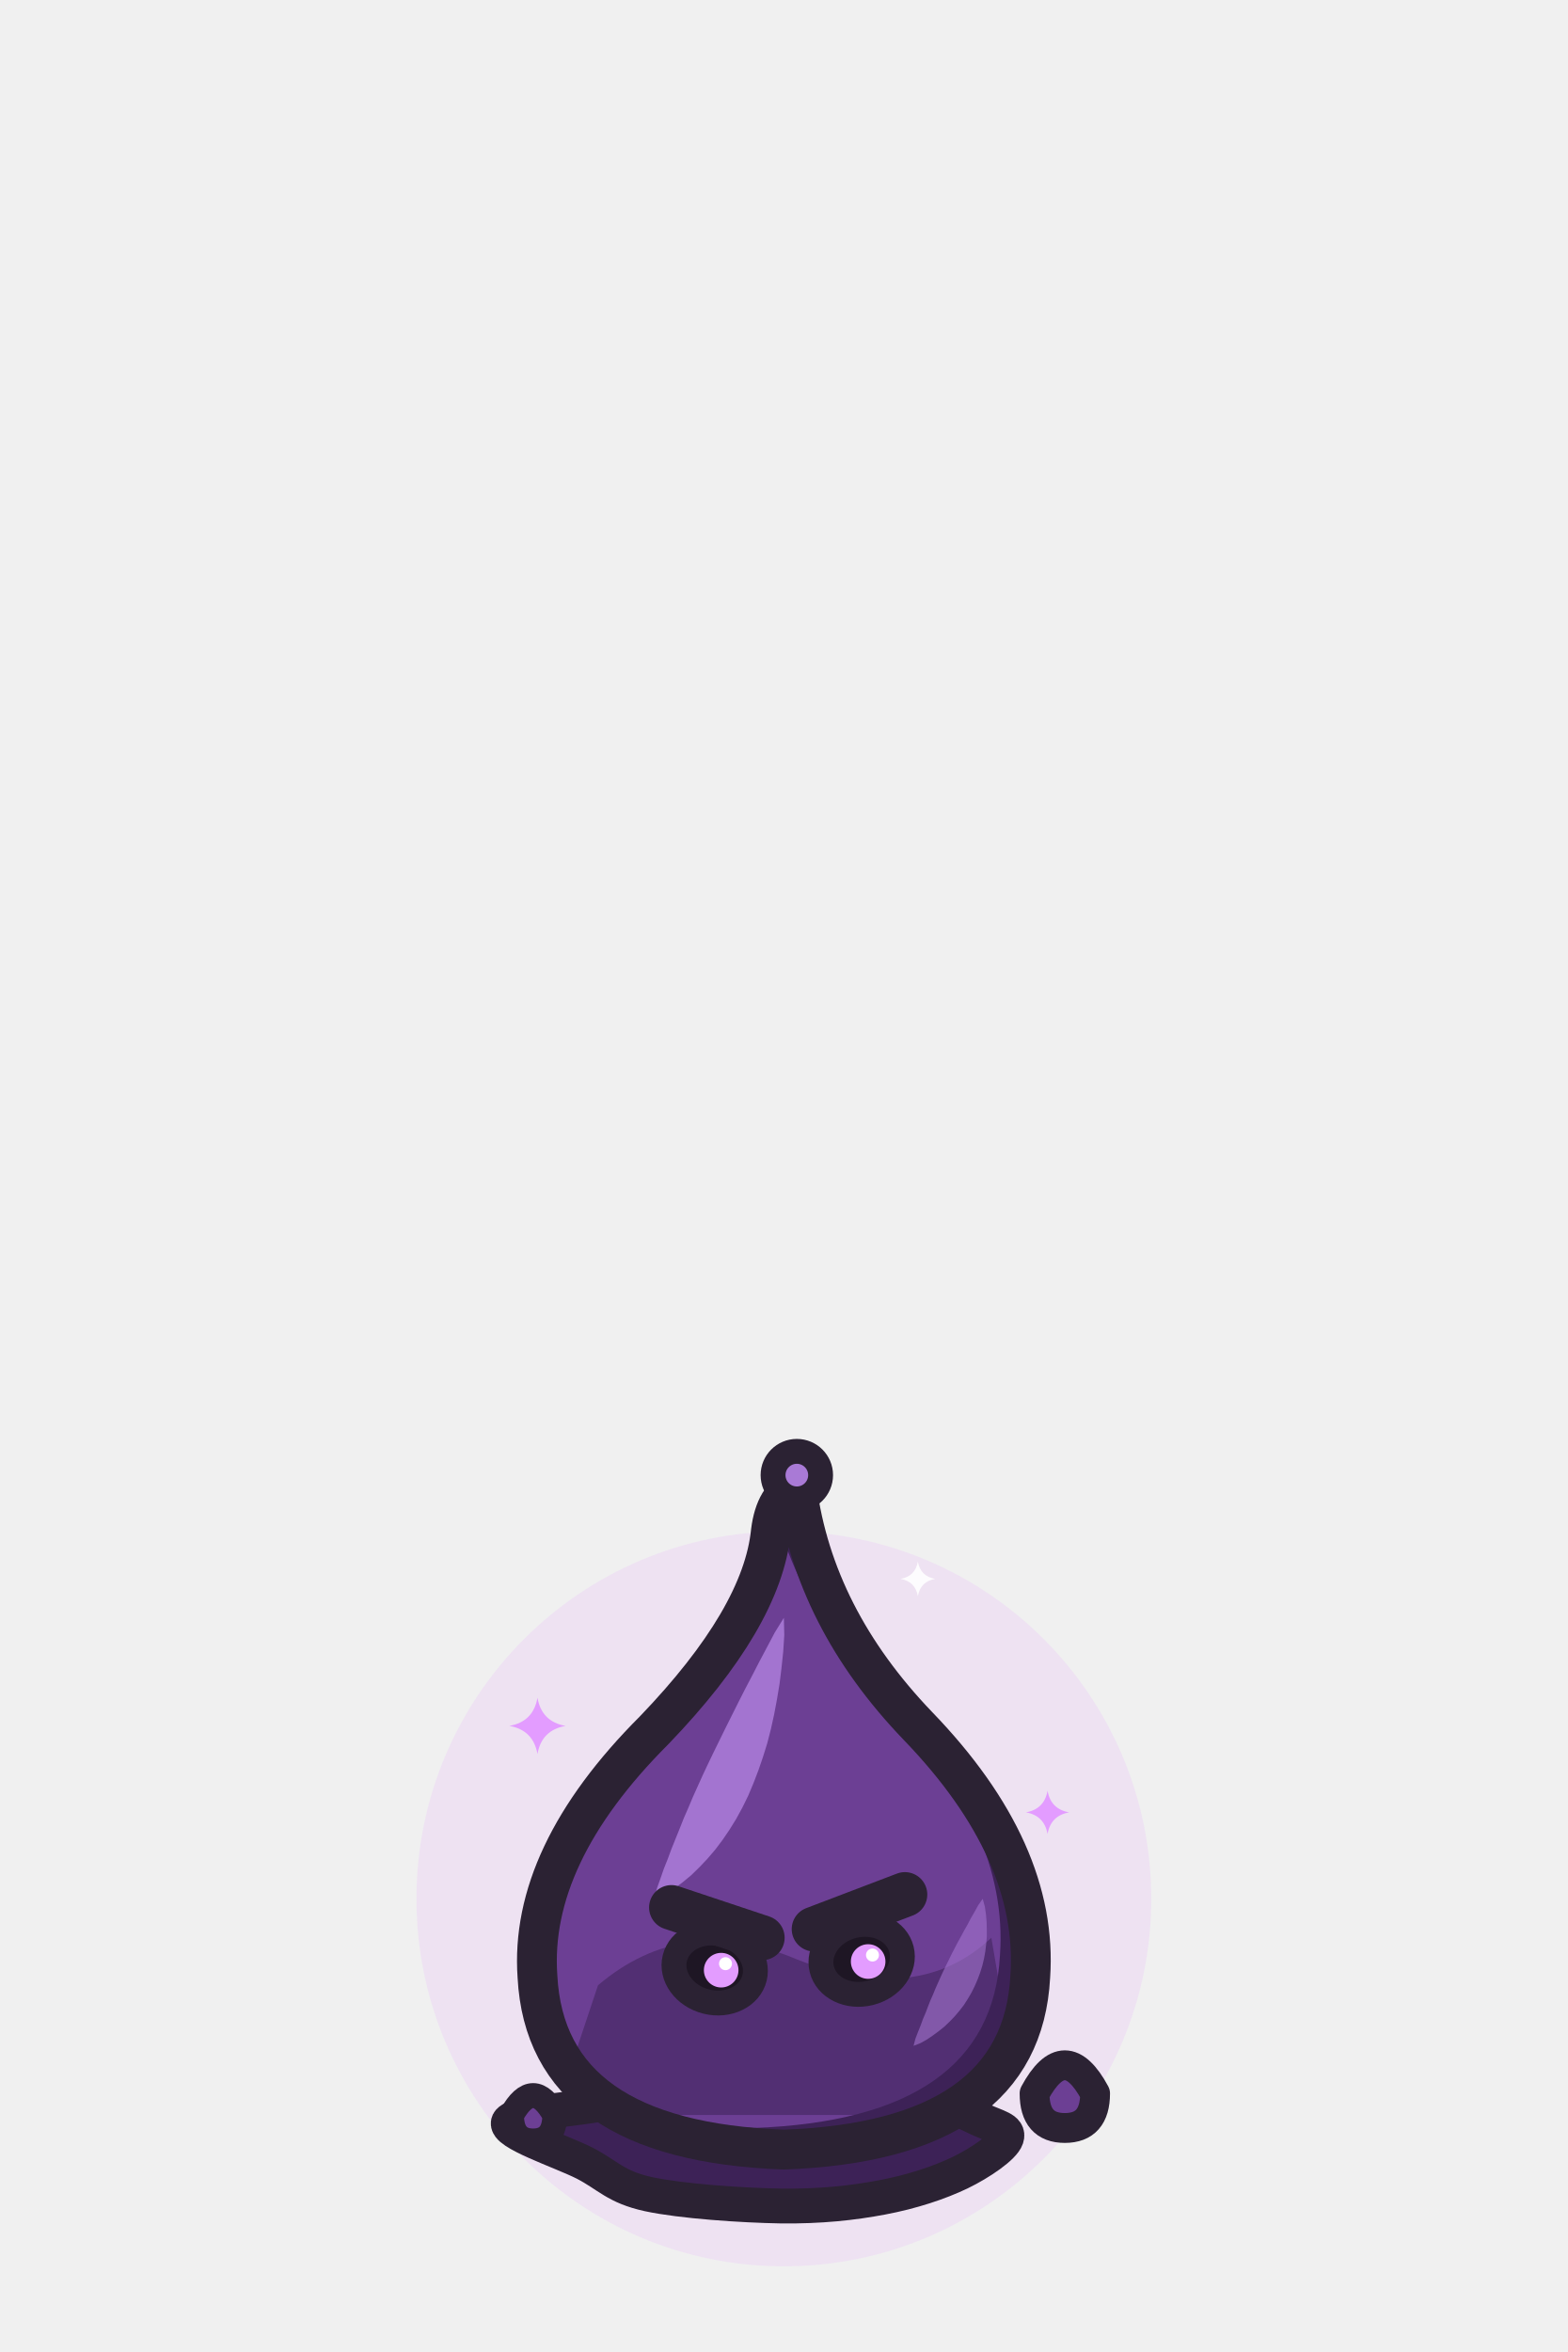
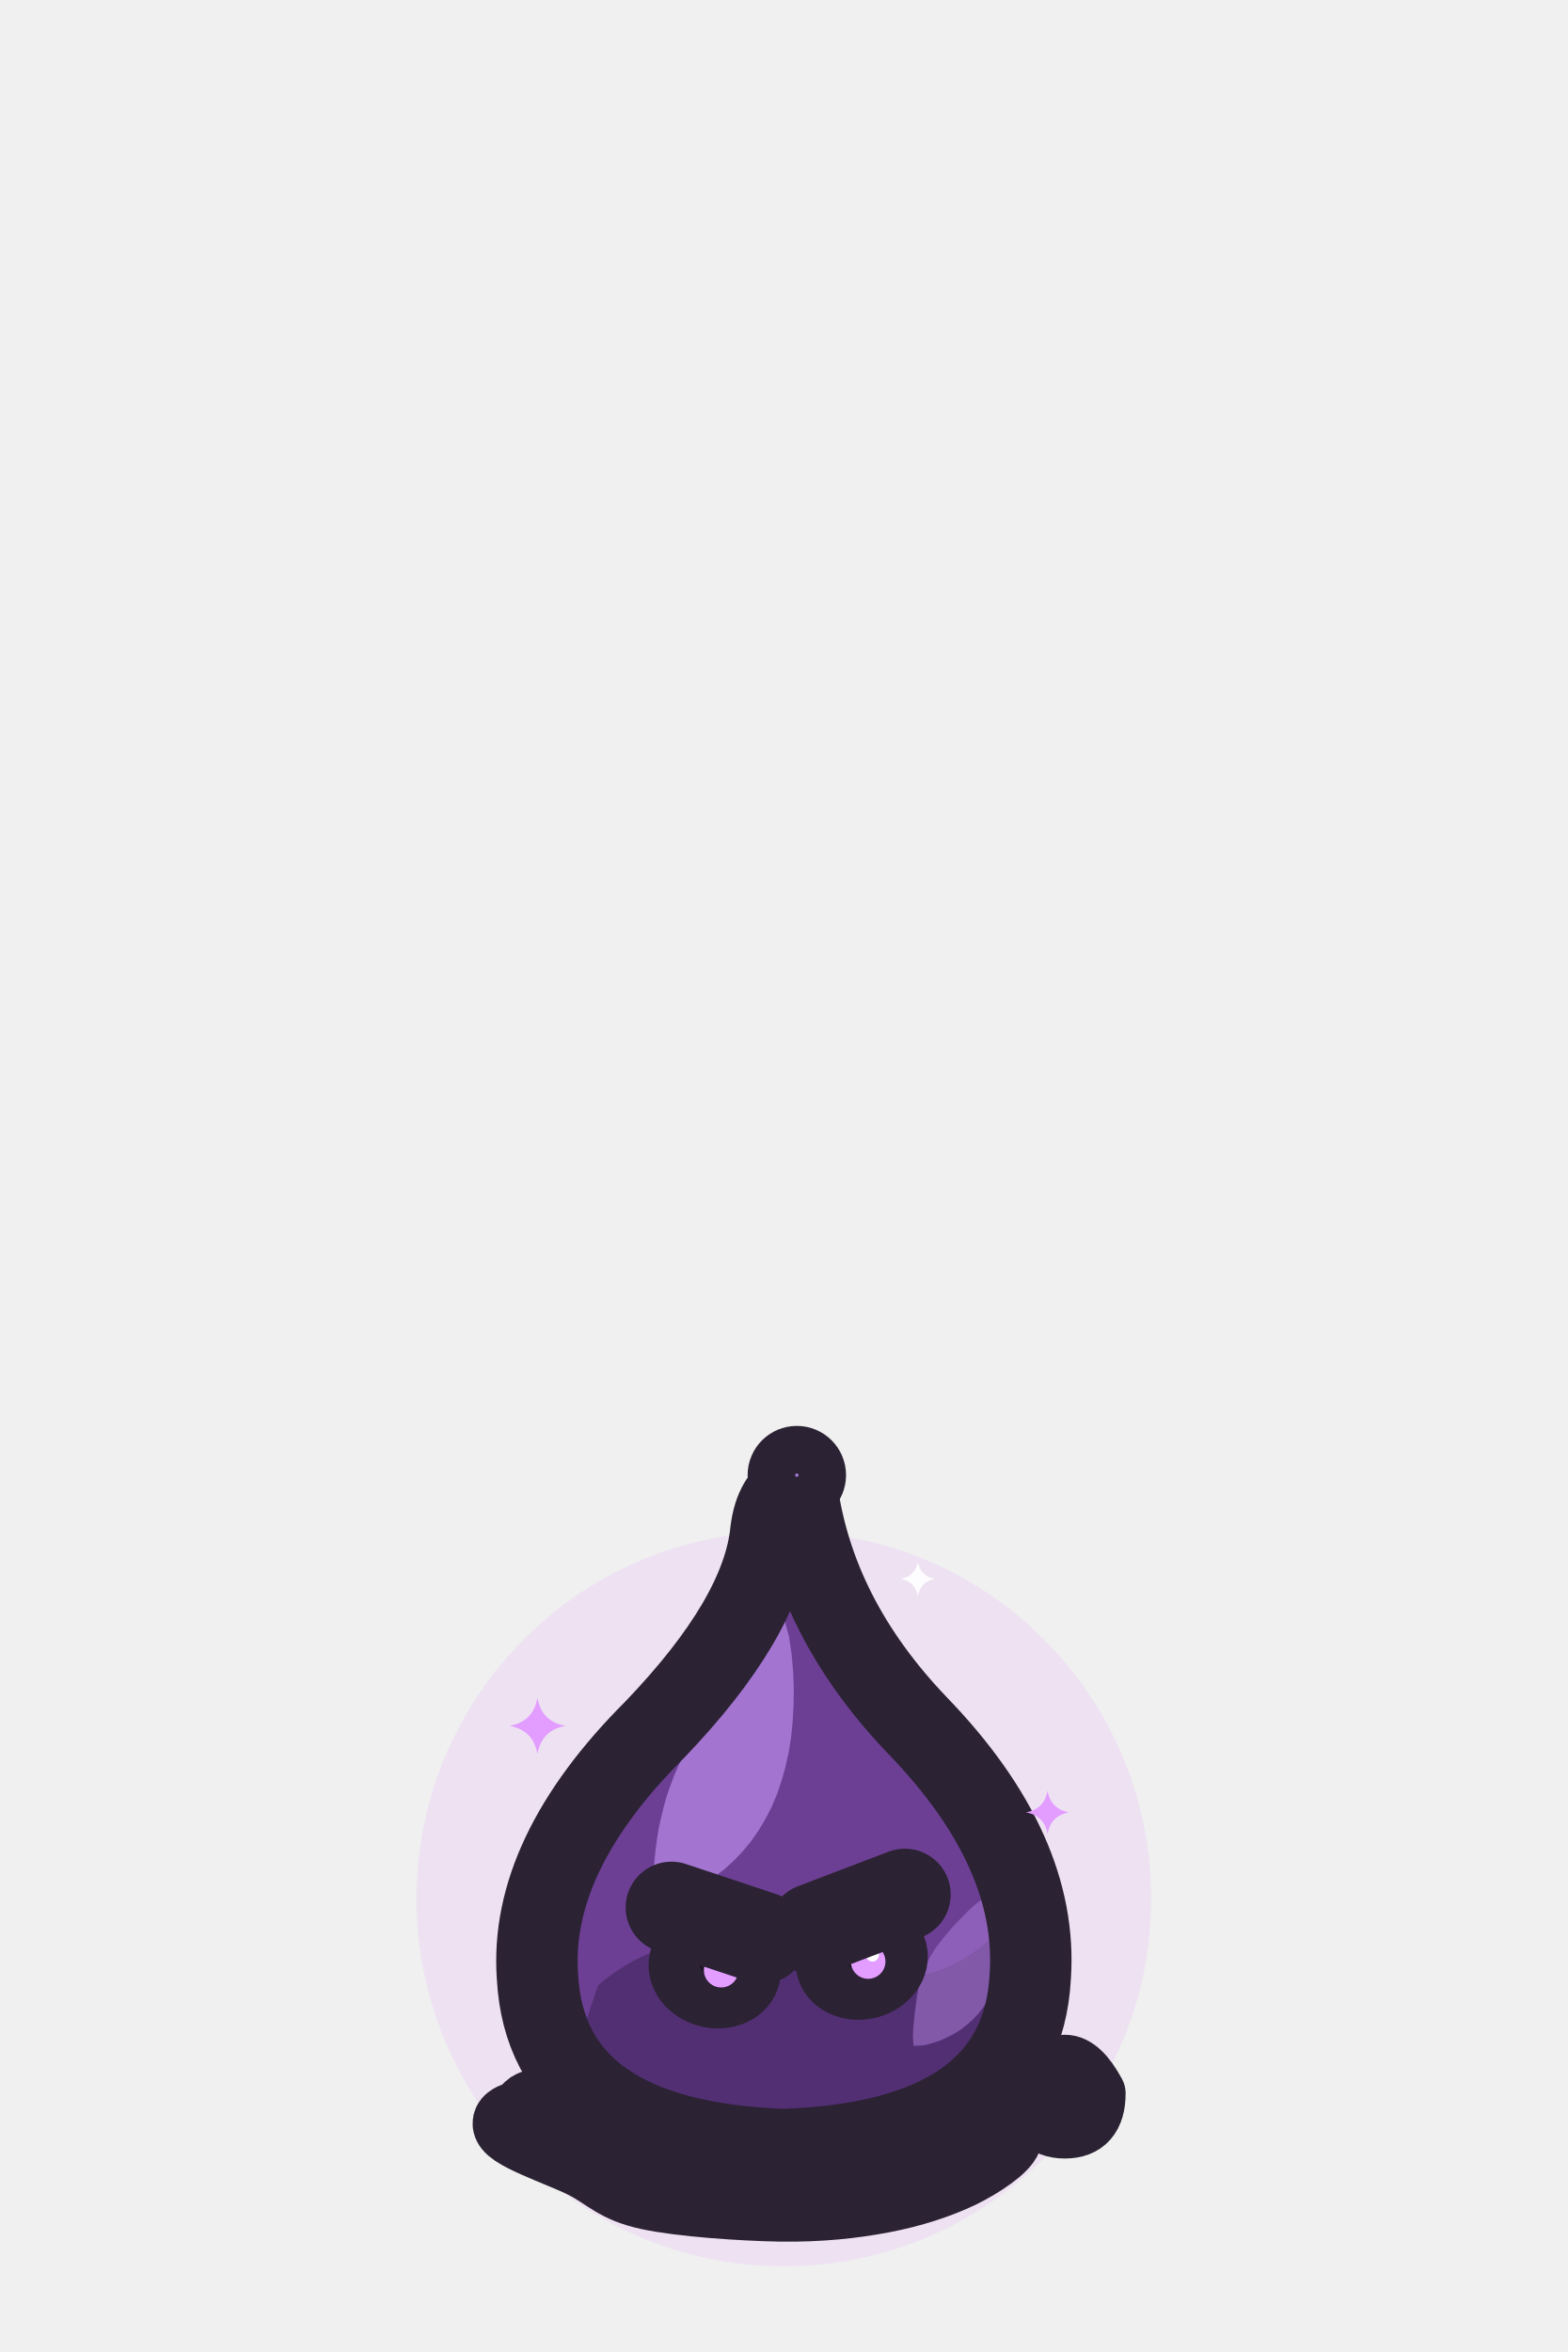
<svg xmlns="http://www.w3.org/2000/svg" width="256" height="384" viewBox="0 0 512 768">
  <defs>
-     <clipPath id="c2">
+     <clipPath id="c1579">
      <path d="M262 410 Q270 470 318 520 Q374 578 370 636 Q366 712 256 716 Q146 712 142 636 Q138 580 196 522 Q246 470 250 430 Q252 414 262 410 Z" />
    </clipPath>
  </defs>
  <g stroke="#2b2233" stroke-linejoin="round" stroke-linecap="round" stroke-width="8.00">
    <g transform="translate(75.3 196.5) scale(0.70588)">
      <ellipse cx="256.0" cy="600.0" rx="170.0" ry="170.0" fill="#e39cff" stroke="none" opacity="0.16" />
      <ellipse cx="256.0" cy="610.0" rx="110.0" ry="110.0" fill="#a97ad6" stroke="none" opacity="0.18" />
-       <path d="M359.0 710.6 C357.6 714.8 347.0 722.1 337.5 726.7 C327.9 731.3 315.3 735.5 301.5 738.1 C287.8 740.7 272.8 742.3 254.8 742.1 C236.8 741.8 208.5 739.9 193.3 736.6 C178.2 733.3 174.7 727.9 163.9 722.3 C153.1 716.8 126.3 708.1 128.6 703.3 C131.0 698.5 159.0 698.0 177.8 693.7 C196.7 689.4 220.4 678.6 241.7 677.4 C263.0 676.1 288.2 682.0 305.6 686.0 C322.9 690.0 336.9 697.5 345.8 701.6 C354.7 705.7 360.4 706.4 359.0 710.6 Z" fill="#3d2257" stroke-width="16.11" />
-       <path d="M372 690 Q386 664 400 690 Q400 706 386 706 Q372 706 372 690 Z" fill="#6c3f94" stroke-width="13.81" />
-       <path d="M130 700 Q140 682 150 700 Q150 712 140 712 Q130 712 130 700 Z" fill="#6c3f94" stroke-width="11.51" />
+       <path d="M359.0 710.6 C357.6 714.8 347.0 722.1 337.5 726.7 C327.9 731.3 315.3 735.5 301.5 738.1 C287.8 740.7 272.8 742.3 254.8 742.1 C236.8 741.8 208.5 739.9 193.3 736.6 C178.2 733.3 174.7 727.9 163.9 722.3 C153.1 716.8 126.3 708.1 128.6 703.3 C131.0 698.5 159.0 698.0 177.8 693.7 C196.7 689.4 220.4 678.6 241.7 677.4 C263.0 676.1 288.2 682.0 305.6 686.0 C322.9 690.0 336.9 697.5 345.8 701.6 C354.7 705.7 360.4 706.4 359.0 710.6 Z" fill="#3d2257" stroke-width="32.96" />
+       <path d="M372 690 Q386 664 400 690 Q400 706 386 706 Q372 706 372 690 Z" fill="#6c3f94" stroke-width="28.25" />
+       <path d="M130 700 Q140 682 150 700 Q150 712 140 712 Q130 712 130 700 Z" fill="#6c3f94" stroke-width="23.54" />
      <path d="M262 410 Q270 470 318 520 Q374 578 370 636 Q366 712 256 716 Q146 712 142 636 Q138 580 196 522 Q246 470 250 430 Q252 414 262 410 Z" fill="#3d2257" stroke="none" />
-       <g clip-path="url(#c2)">
+       <g clip-path="url(#c1579)">
        <path d="M262 410 Q270 470 318 520 Q374 578 370 636 Q366 712 256 716 Q146 712 142 636 Q138 580 196 522 Q246 470 250 430 Q252 414 262 410 Z" fill="#6c3f94" stroke="none" transform="translate(-14 -10)" />
        <path d="M170 640 Q210 606 262 628 Q318 650 352 618 L366 700 L150 700 Z" fill="#3d2257" stroke="none" opacity="0.55" />
-         <path d="M196.0 600.0 L200.7 598.0 L205.0 595.4 L209.1 592.4 L213.1 589.1 L216.9 585.4 L220.6 581.5 L224.2 577.3 L227.6 572.8 L230.8 568.1 L233.9 563.1 L236.8 557.8 L239.5 552.3 L241.9 546.6 L244.2 540.6 L246.3 534.5 L248.3 528.1 L250.0 521.5 L251.5 514.7 L252.8 507.8 L254.0 500.6 L254.9 493.3 L255.7 485.7 L256.2 478.0 L256.0 470.0 L256.0 470.0 L251.8 476.8 L248.2 483.6 L244.7 490.2 L241.4 496.6 L238.1 502.9 L235.0 509.0 L232.0 515.0 L229.1 520.8 L226.3 526.5 L223.6 532.0 L221.0 537.4 L218.5 542.7 L216.2 547.8 L213.9 552.9 L211.8 557.9 L209.7 562.7 L207.8 567.5 L205.9 572.2 L204.0 576.9 L202.3 581.5 L200.5 586.0 L198.9 590.6 L197.3 595.1 L196.0 600.0 Z" fill="#a97ad6" stroke="none" opacity="0.9" />
-         <path d="M316.0 668.0 L319.3 666.7 L322.3 665.0 L325.1 663.1 L327.8 661.1 L330.4 659.0 L332.8 656.7 L335.1 654.3 L337.3 651.7 L339.3 649.1 L341.1 646.3 L342.8 643.4 L344.3 640.4 L345.6 637.4 L346.8 634.2 L347.8 631.0 L348.6 627.7 L349.2 624.4 L349.6 621.0 L349.9 617.6 L349.9 614.1 L349.8 610.6 L349.5 607.1 L349.0 603.6 L348.0 600.0 L348.0 600.0 L345.9 603.0 L344.2 606.1 L342.5 609.0 L341.0 611.9 L339.4 614.7 L337.9 617.5 L336.4 620.2 L335.0 622.9 L333.6 625.6 L332.3 628.3 L331.0 630.9 L329.7 633.6 L328.5 636.2 L327.3 638.9 L326.1 641.6 L325.0 644.3 L323.8 647.0 L322.7 649.8 L321.6 652.7 L320.4 655.5 L319.3 658.5 L318.1 661.5 L316.9 664.6 L316.0 668.0 Z" fill="#a97ad6" stroke="none" opacity="0.55" />
+         <path d="M196.0 600.0 L202.5 599.6 L208.2 597.9 L213.6 595.7 L218.7 593.1 L223.7 589.9 L228.4 586.4 L232.8 582.4 L236.9 578.1 L240.8 573.4 L244.3 568.4 L247.5 563.0 L250.4 557.4 L252.9 551.4 L255.0 545.2 L256.8 538.7 L258.3 531.9 L259.4 524.9 L260.1 517.7 L260.5 510.3 L260.6 502.7 L260.3 494.9 L259.6 486.9 L258.4 478.7 L256.0 470.0 L256.0 470.0 L249.5 476.2 L244.3 482.4 L239.4 488.5 L234.8 494.5 L230.5 500.3 L226.4 506.0 L222.6 511.5 L219.1 517.0 L215.8 522.3 L212.8 527.5 L210.1 532.6 L207.6 537.6 L205.4 542.6 L203.5 547.6 L201.8 552.5 L200.4 557.5 L199.2 562.4 L198.1 567.4 L197.3 572.4 L196.6 577.5 L196.1 582.7 L195.7 588.0 L195.4 593.6 L196.0 600.0 Z" fill="#a97ad6" stroke="none" opacity="0.9" />
+         <path d="M316.0 668.0 L320.6 667.8 L324.5 666.8 L328.2 665.6 L331.7 664.0 L335.0 662.3 L338.1 660.3 L341.0 658.0 L343.7 655.6 L346.1 653.0 L348.3 650.1 L350.3 647.2 L351.9 644.0 L353.3 640.7 L354.4 637.3 L355.1 633.8 L355.6 630.2 L355.8 626.5 L355.7 622.8 L355.3 619.0 L354.6 615.3 L353.7 611.5 L352.3 607.7 L350.7 603.9 L348.0 600.0 L348.0 600.0 L344.3 602.8 L341.4 605.5 L338.7 608.2 L336.3 610.7 L333.9 613.2 L331.8 615.7 L329.8 618.1 L327.9 620.5 L326.2 622.8 L324.7 625.2 L323.3 627.6 L322.1 630.0 L321.0 632.5 L320.1 635.0 L319.2 637.7 L318.5 640.4 L317.9 643.3 L317.4 646.2 L317.0 649.4 L316.6 652.6 L316.2 656.1 L315.9 659.7 L315.7 663.5 L316.0 668.0 Z" fill="#a97ad6" stroke="none" opacity="0.55" />
      </g>
-       <path d="M262 410 Q270 470 318 520 Q374 578 370 636 Q366 712 256 716 Q146 712 142 636 Q138 580 196 522 Q246 470 250 430 Q252 414 262 410 Z" fill="none" stroke-width="18.42" />
-       <ellipse cx="224.0" cy="632.0" rx="19.0" ry="16.0" fill="#1e1624" stroke-width="11.51" transform="rotate(14 224 632)" />
+       <path d="M262 410 Q270 470 318 520 Q374 578 370 636 Q366 712 256 716 Q146 712 142 636 Q138 580 196 522 Q246 470 250 430 Q252 414 262 410 Z" fill="none" stroke-width="37.67" />
+       <ellipse cx="224.0" cy="632.0" rx="19.0" ry="16.0" fill="#1e1624" stroke-width="23.54" transform="rotate(14 224 632)" />
      <ellipse cx="227.0" cy="633.0" rx="8.0" ry="8.0" fill="#e39cff" stroke-width="0.00" />
      <circle cx="229.0" cy="630.0" r="3" fill="#ffffff" stroke="none" />
-       <ellipse cx="292.0" cy="628.0" rx="19.0" ry="16.0" fill="#1e1624" stroke-width="11.51" transform="rotate(-14 292 628)" />
+       <ellipse cx="292.0" cy="628.0" rx="19.0" ry="16.0" fill="#1e1624" stroke-width="23.54" transform="rotate(-14 292 628)" />
      <ellipse cx="295.0" cy="629.0" rx="8.0" ry="8.0" fill="#e39cff" stroke-width="0.00" />
      <circle cx="297.0" cy="626.0" r="3" fill="#ffffff" stroke="none" />
-       <path d="M204 604 L246 618" fill="none" stroke-width="20.72" />
-       <path d="M270 614 L312 598" fill="none" stroke-width="20.72" />
-       <circle cx="262" cy="404" r="11" fill="#a97ad6" stroke-width="11.51" />
+       <path d="M204 604 L246 618" fill="none" stroke-width="42.38" />
+       <path d="M270 614 L312 598" fill="none" stroke-width="42.38" />
+       <circle cx="262" cy="404" r="11" fill="#a97ad6" stroke-width="23.54" />
      <path d="M0 -10 Q1.5 -1.5 10 0 Q1.5 1.5 0 10 Q-1.5 1.5 -10 0 Q-1.5 -1.5 0 -10 Z" transform="translate(142.0 520.0) scale(1.3)" fill="#e39cff" stroke="none" opacity="1" />
      <path d="M0 -10 Q1.5 -1.5 10 0 Q1.5 1.5 0 10 Q-1.5 1.5 -10 0 Q-1.5 -1.5 0 -10 Z" transform="translate(378.0 560.0) scale(1.0)" fill="#e39cff" stroke="none" opacity="1" />
      <path d="M0 -10 Q1.5 -1.5 10 0 Q1.5 1.5 0 10 Q-1.5 1.5 -10 0 Q-1.5 -1.5 0 -10 Z" transform="translate(318.0 452.0) scale(0.8)" fill="#ffffff" stroke="none" opacity="0.9" />
    </g>
  </g>
</svg>
